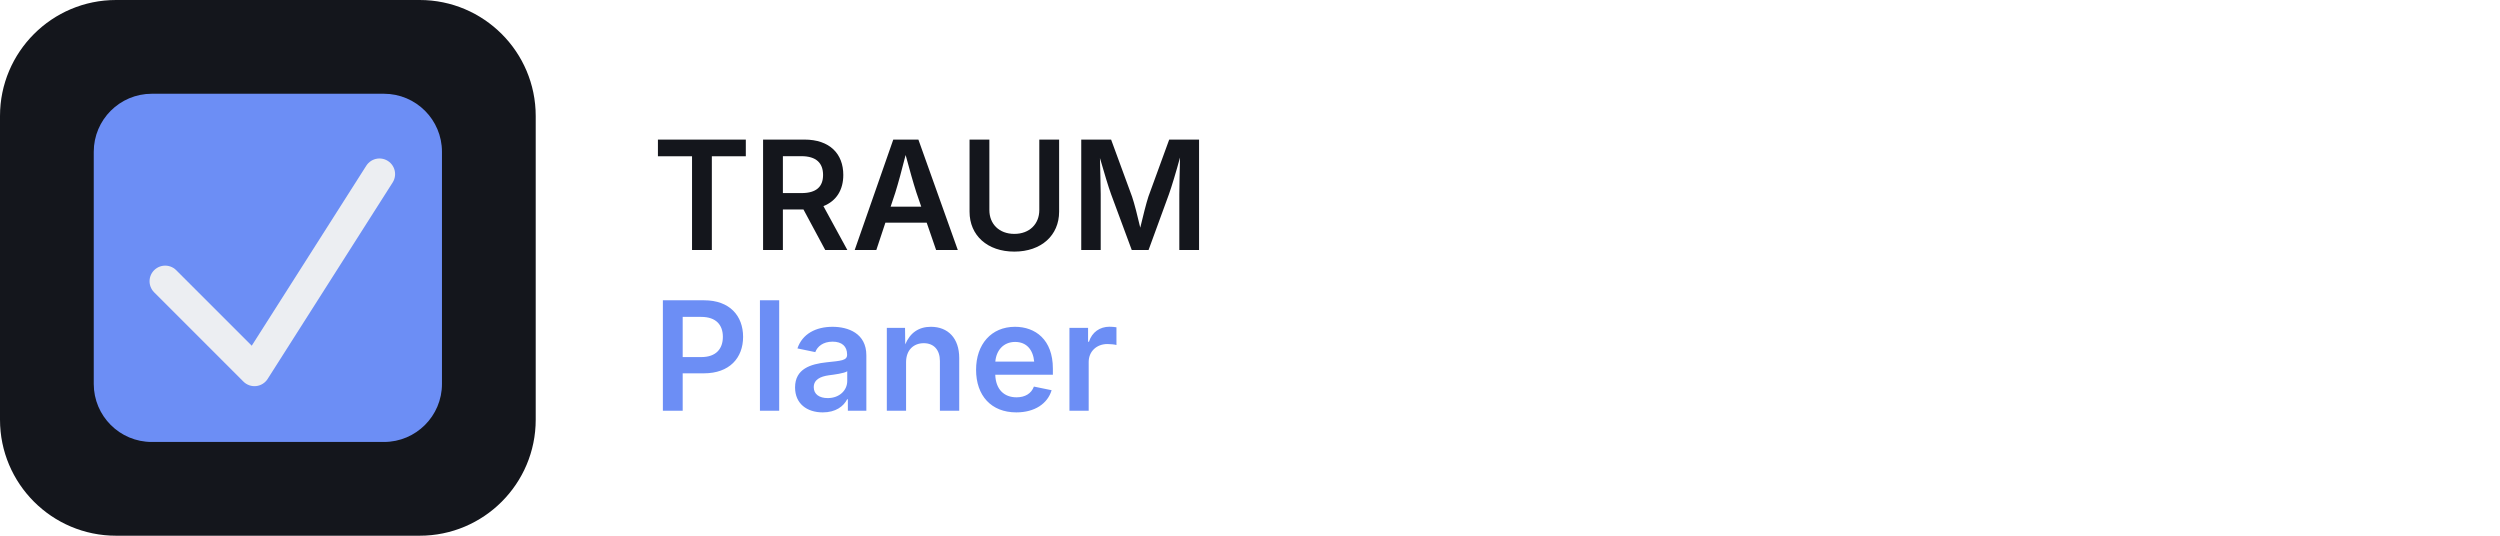
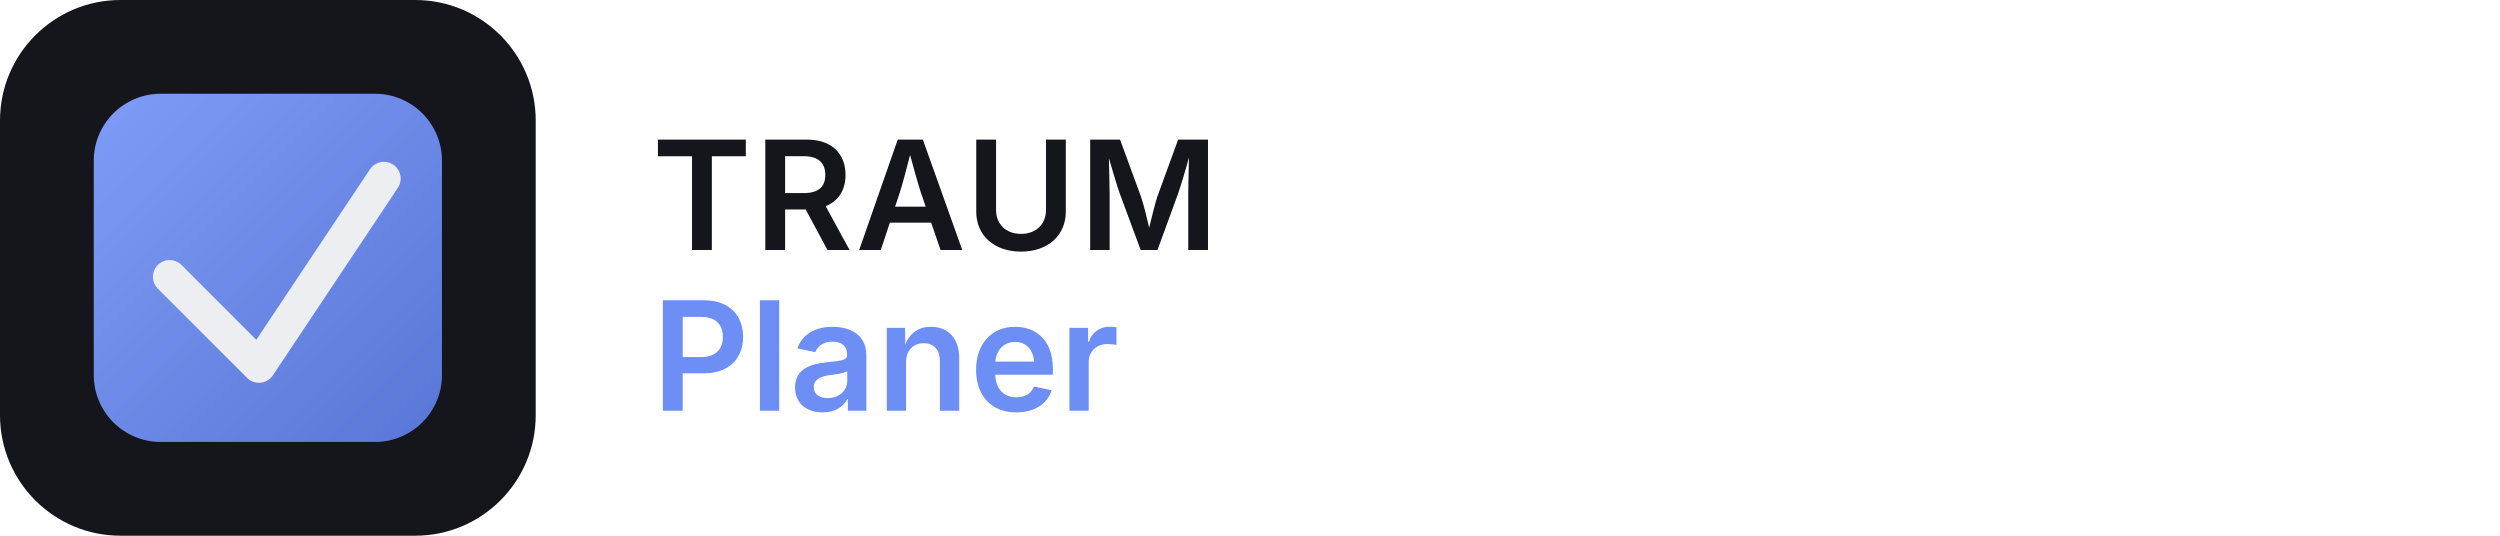
<svg xmlns="http://www.w3.org/2000/svg" viewBox="0 0 560 120" width="560" height="120" role="img" aria-label="TRAUM Planer">
-   <style>
-     .wordmark { fill: #14161C; }
-     @media (prefers-color-scheme: dark) {
-       .wordmark { fill: #ECEEF2; }
-     }
-   </style>
-   <rect x="0" y="0" width="120" height="120" rx="26" fill="#14161C" />
-   <rect x="21" y="21" width="78" height="78" rx="13" fill="#6C8EF5" />
-   <path d="M37 63 L57 83 L85 39" fill="none" stroke="#ECEEF2" stroke-width="7" stroke-linecap="round" stroke-linejoin="round" />
-   <text x="146" y="56" font-family="Segoe UI, Inter, Arial, sans-serif" font-size="34" font-weight="600" class="wordmark">TRAUM</text>
+   <defs>
+     <linearGradient id="accent" x1="21" y1="21" x2="99" y2="99" gradientUnits="userSpaceOnUse">
+       <stop offset="0" stop-color="#7E9CF7" />
+       <stop offset="1" stop-color="#5A76D6" />
+     </linearGradient>
+     <style>
+       .wordmark { fill: #14161C; }
+       @media (prefers-color-scheme: dark) {
+         .wordmark { fill: #ECEEF2; }
+       }
+     </style>
+   </defs>
+   <rect x="0" y="0" width="120" height="120" rx="27" fill="#14161C" />
+   <rect x="21" y="21" width="78" height="78" rx="15" fill="url(#accent)" />
+   <path d="M38 62 L58 82 L86 40" fill="none" stroke="#ECEEF2" stroke-width="7.5" stroke-linecap="round" stroke-linejoin="round" />
+   <text x="146" y="56" font-family="Segoe UI, Inter, Arial, sans-serif" font-size="34" font-weight="600" letter-spacing="0.5" class="wordmark">TRAUM</text>
  <text x="146" y="92" font-family="Segoe UI, Inter, Arial, sans-serif" font-size="34" font-weight="600" fill="#6C8EF5">Planer</text>
</svg>
